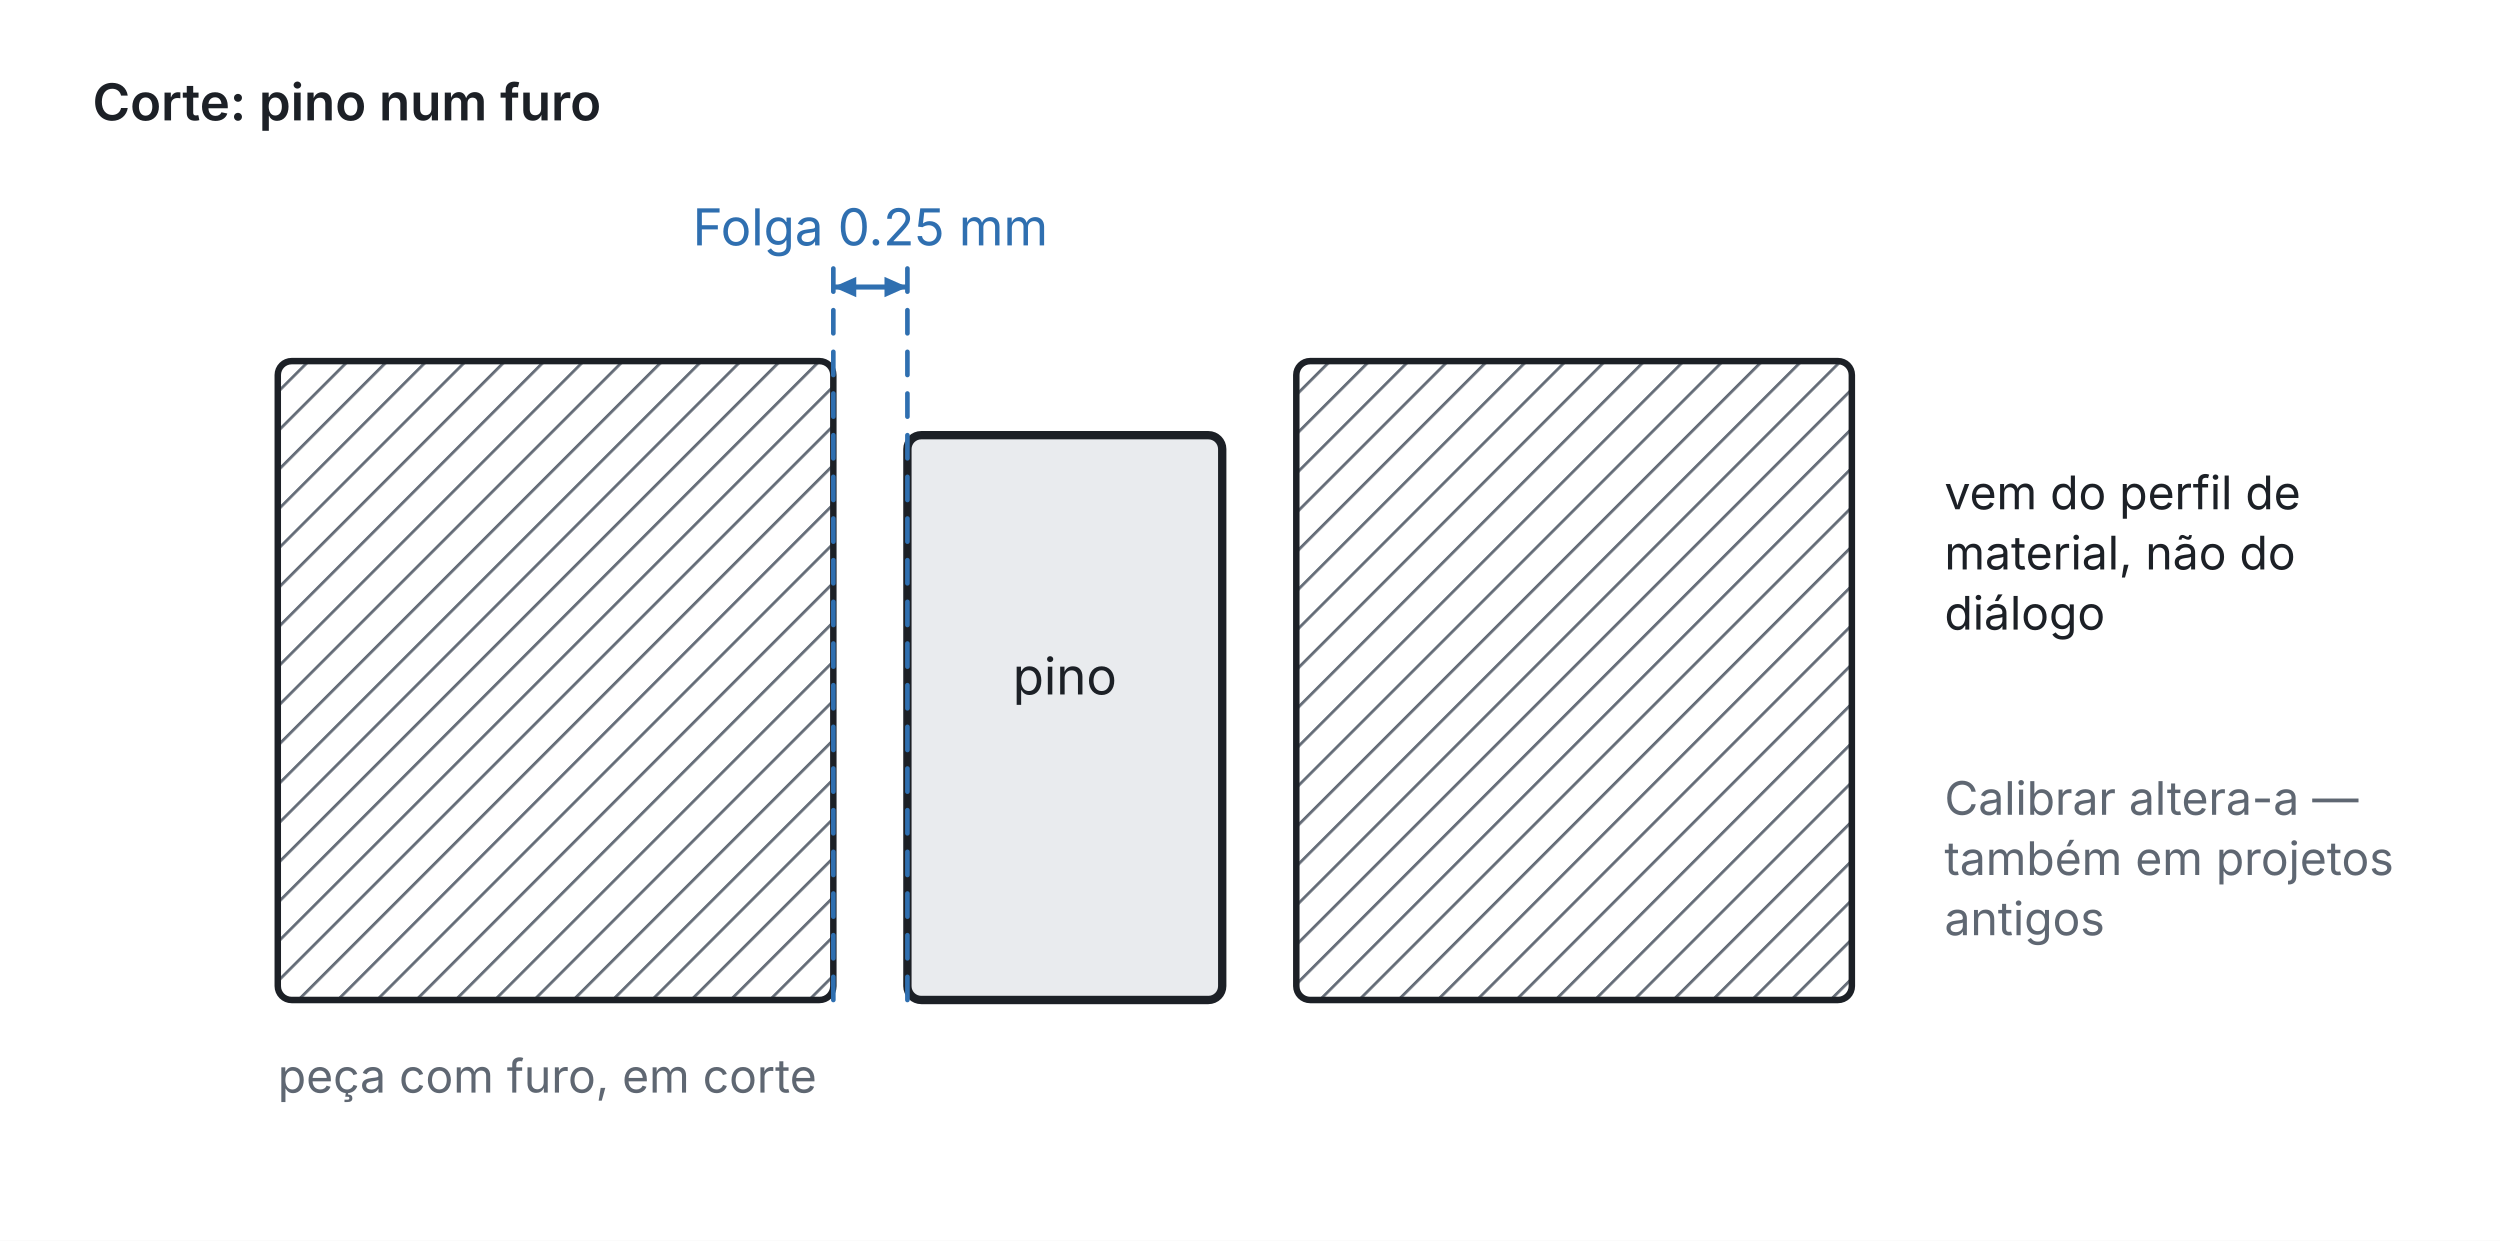
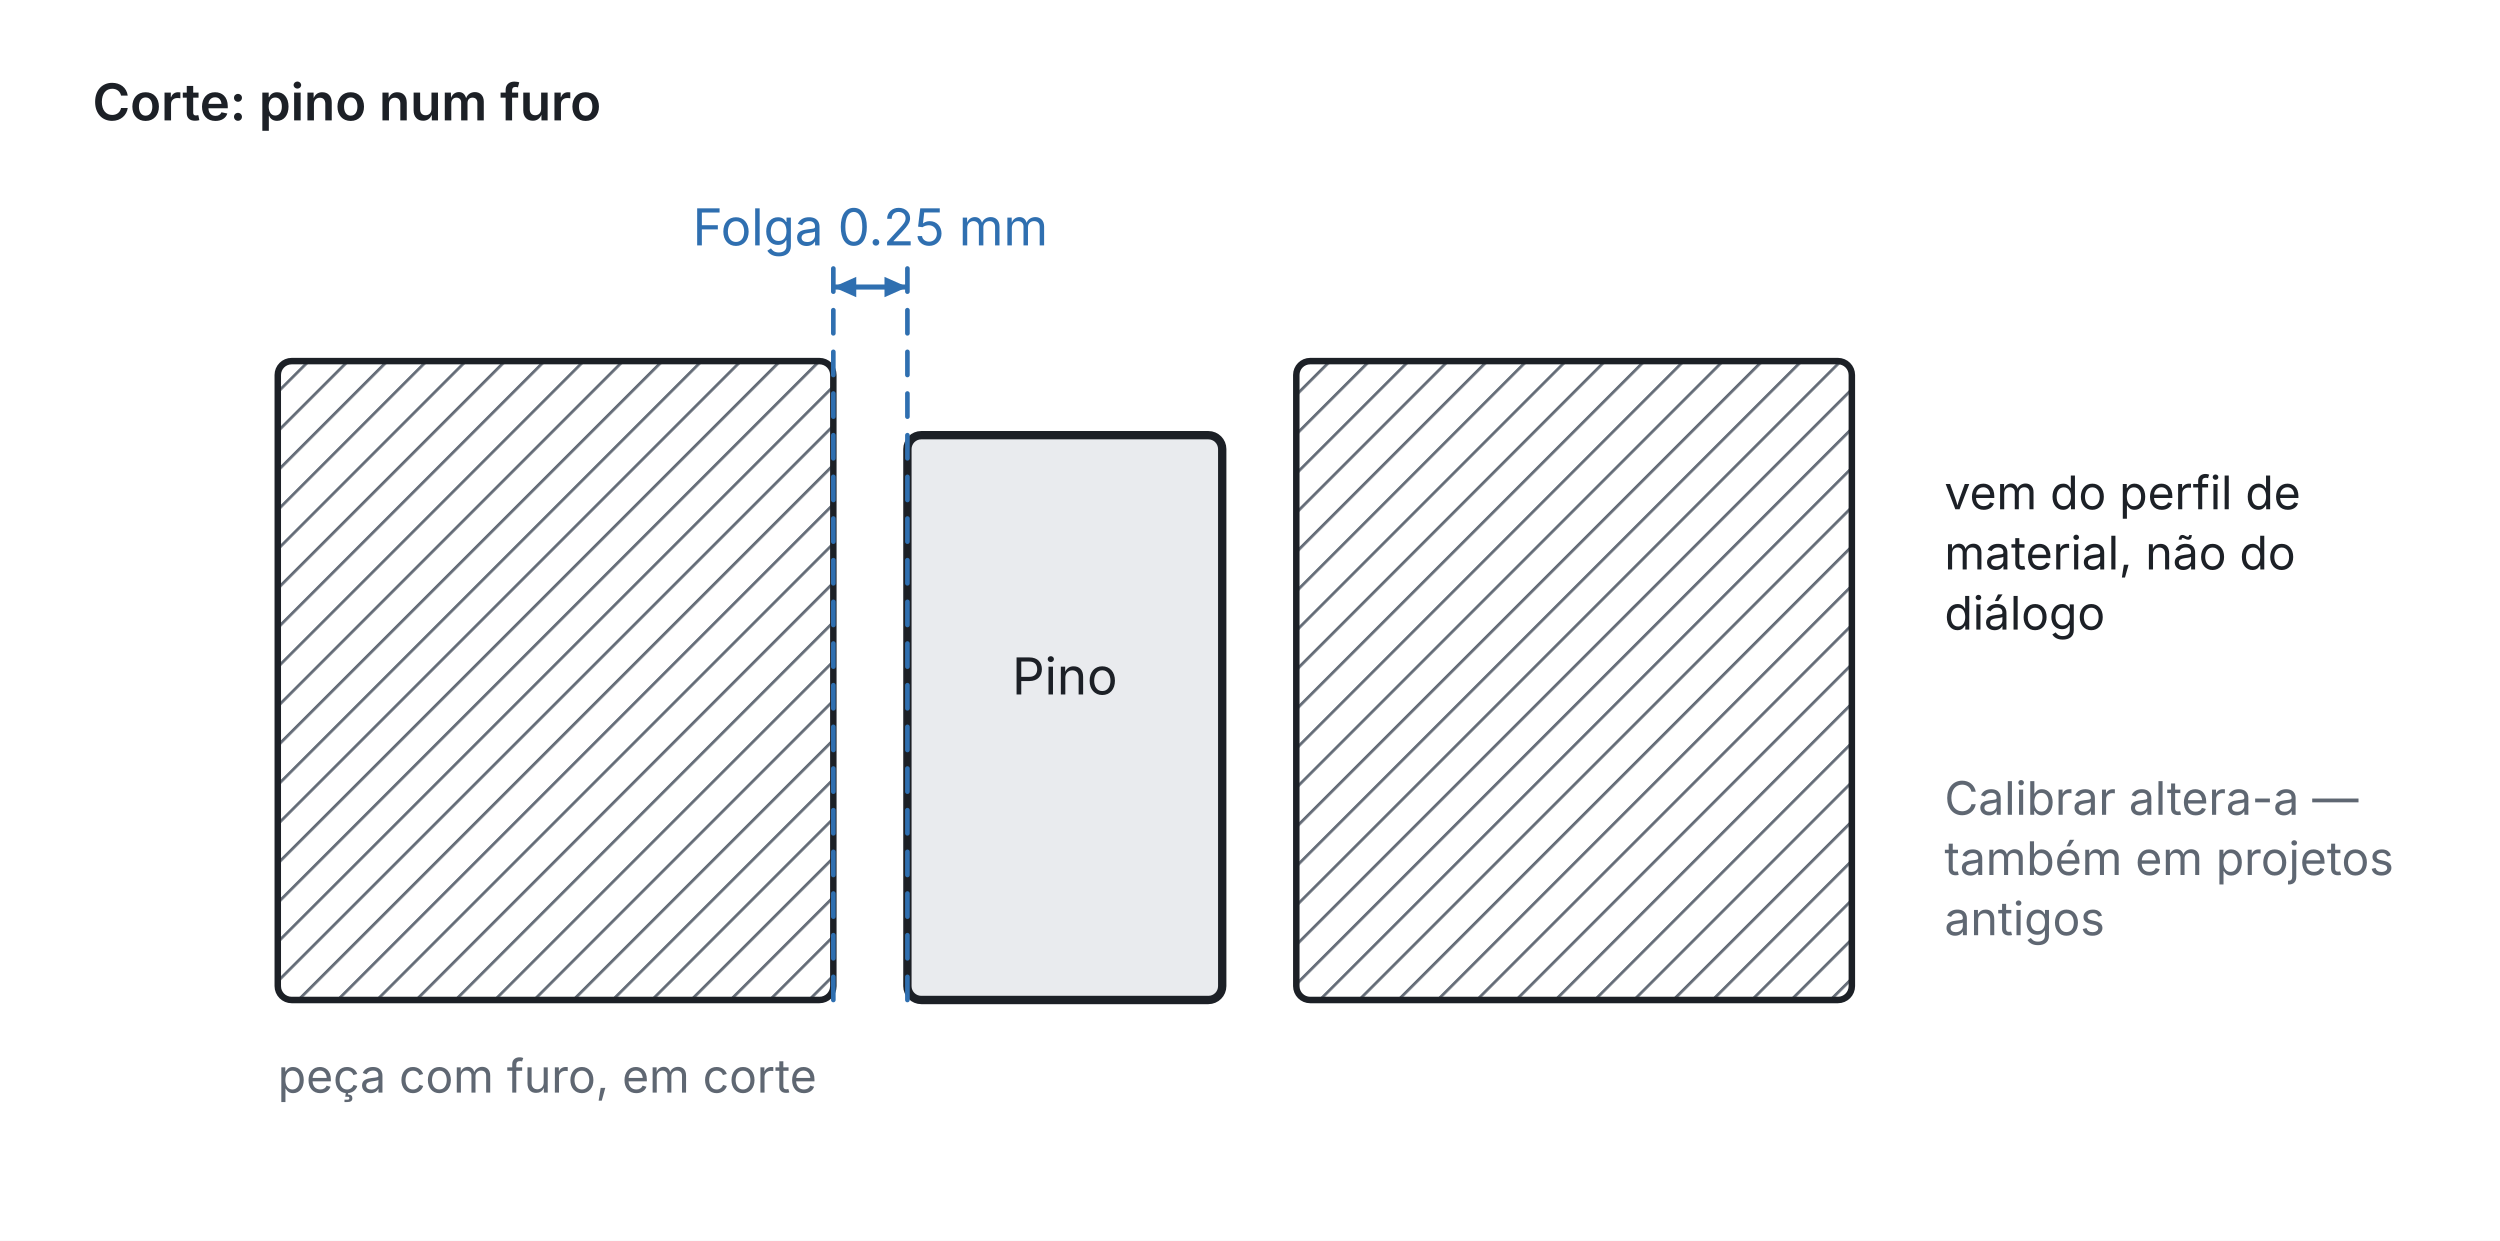
<svg xmlns="http://www.w3.org/2000/svg" viewBox="0 0 540 268" width="540" height="268">
  <defs>
    <pattern id="hatch45" width="6" height="6" patternUnits="userSpaceOnUse" patternTransform="rotate(45)">
      <line x1="0" y1="0" x2="0" y2="6" stroke="#5f6772" stroke-width="1.2" />
    </pattern>
    <marker id="arrow2f6fb0" viewBox="0 0 10 10" refX="9" refY="5" markerWidth="5" markerHeight="5" orient="auto-start-reverse">
      <path d="M 0 1 L 9 5 L 0 9 z" fill="#2f6fb0" />
    </marker>
  </defs>
  <rect x="0" y="0" width="540" height="268" fill="#ffffff" />
  <text x="20" y="26" fill="#1c2026" font-size="11" font-family="system-ui, -apple-system, Segoe UI, sans-serif" text-anchor="start" font-weight="600">Corte: pino num furo</text>
  <rect x="60" y="78" width="120" height="138" fill="url(#hatch45)" />
  <rect x="60" y="78" width="120" height="138" rx="3" fill="none" stroke="#1c2026" stroke-width="1.4" />
  <rect x="280" y="78" width="120" height="138" fill="url(#hatch45)" />
  <rect x="280" y="78" width="120" height="138" rx="3" fill="none" stroke="#1c2026" stroke-width="1.4" />
  <text x="60" y="236" fill="#5f6772" font-size="10" font-family="system-ui, -apple-system, Segoe UI, sans-serif" text-anchor="start">peça com furo, em corte</text>
  <rect x="196" y="94" width="68" height="122" rx="3" fill="#e9ebee" stroke="#1c2026" stroke-width="1.8" />
-   <text x="230" y="150" fill="#1c2026" font-size="11" font-family="system-ui, -apple-system, Segoe UI, sans-serif" text-anchor="middle">pino</text>
+   <text x="230" y="150" fill="#1c2026" font-size="11" font-family="system-ui, -apple-system, Segoe UI, sans-serif" text-anchor="middle">Pino</text>
  <line x1="180" y1="58" x2="180" y2="216" stroke="#2f6fb0" stroke-width="1" stroke-dasharray="5 4" stroke-linecap="round" />
  <line x1="196" y1="58" x2="196" y2="216" stroke="#2f6fb0" stroke-width="1" stroke-dasharray="5 4" stroke-linecap="round" />
  <line x1="180" y1="62" x2="196" y2="62" stroke="#2f6fb0" stroke-width="1.1" marker-start="url(#arrow2f6fb0)" marker-end="url(#arrow2f6fb0)" />
  <text x="188" y="53" fill="#2f6fb0" font-size="11" font-family="system-ui, -apple-system, Segoe UI, sans-serif" text-anchor="middle">Folga 0.25 mm</text>
  <text x="420" y="110" fill="#1c2026" font-size="10" font-family="system-ui, -apple-system, Segoe UI, sans-serif" text-anchor="start">vem do perfil de</text>
  <text x="420" y="123" fill="#1c2026" font-size="10" font-family="system-ui, -apple-system, Segoe UI, sans-serif" text-anchor="start">material, não do</text>
  <text x="420" y="136" fill="#1c2026" font-size="10" font-family="system-ui, -apple-system, Segoe UI, sans-serif" text-anchor="start">diálogo</text>
  <text x="420" y="176" fill="#5f6772" font-size="10" font-family="system-ui, -apple-system, Segoe UI, sans-serif" text-anchor="start">Calibrar altera-a —</text>
  <text x="420" y="189" fill="#5f6772" font-size="10" font-family="system-ui, -apple-system, Segoe UI, sans-serif" text-anchor="start">também em projetos</text>
  <text x="420" y="202" fill="#5f6772" font-size="10" font-family="system-ui, -apple-system, Segoe UI, sans-serif" text-anchor="start">antigos</text>
</svg>
